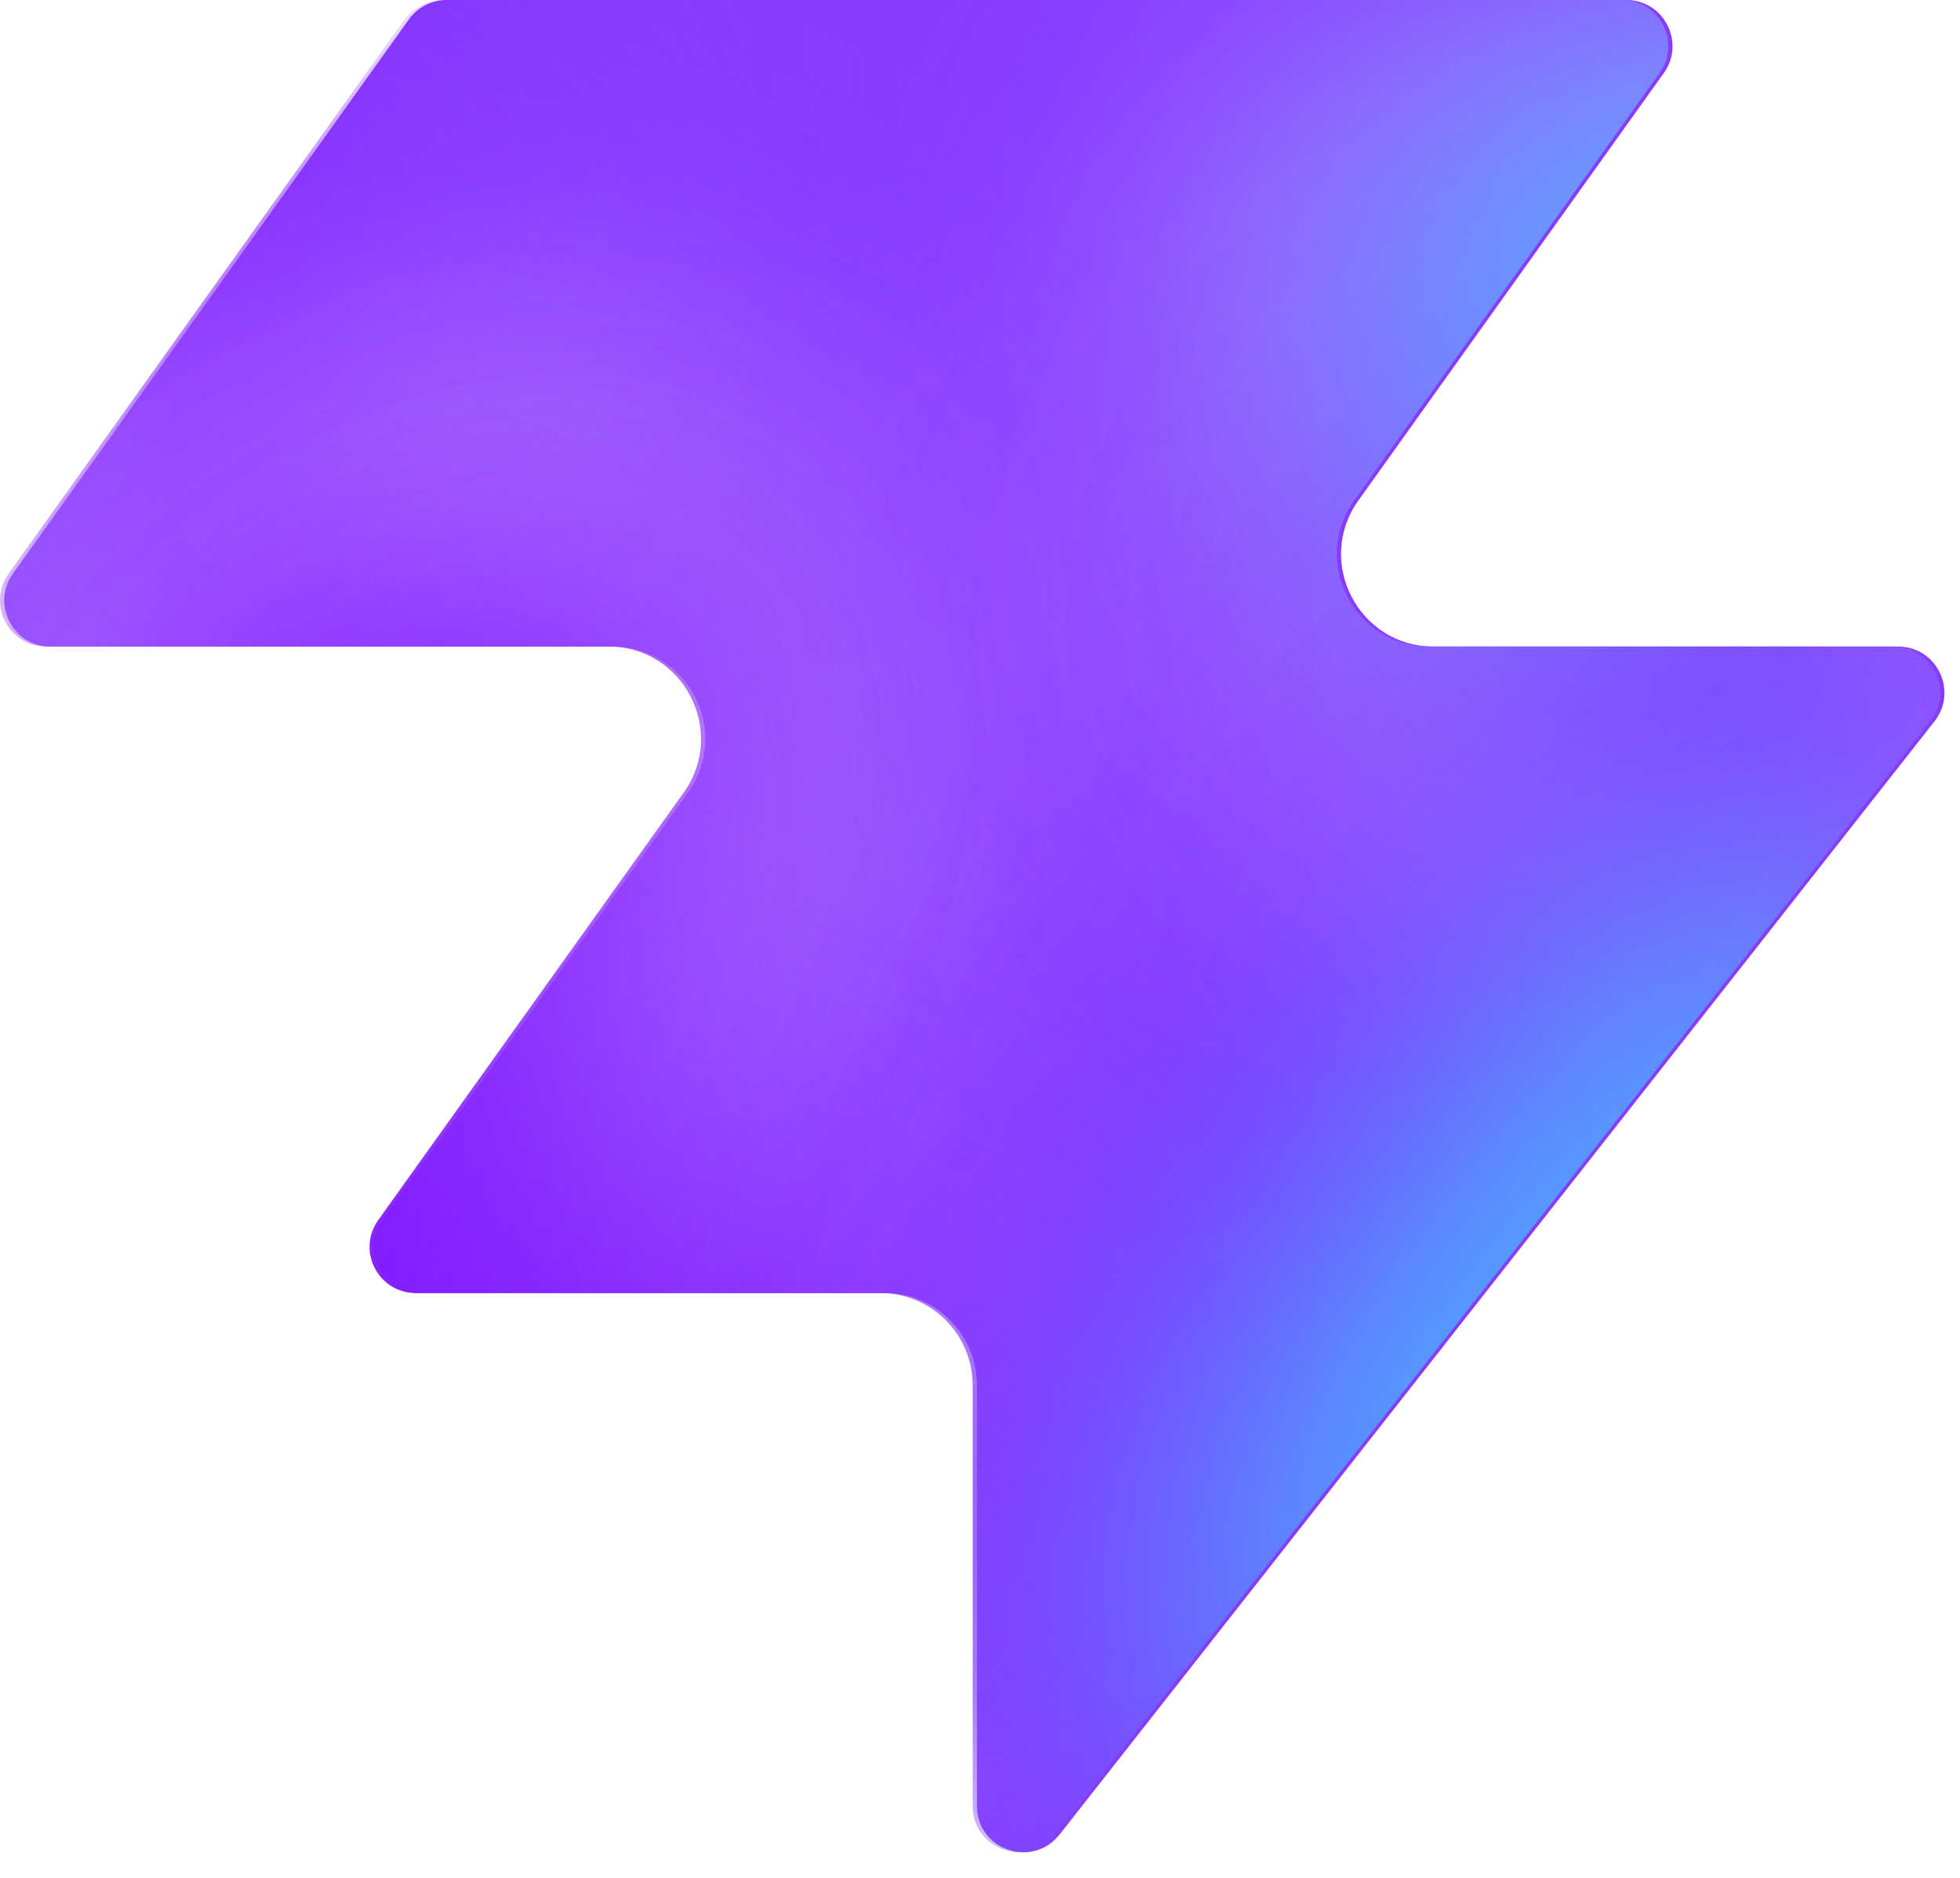
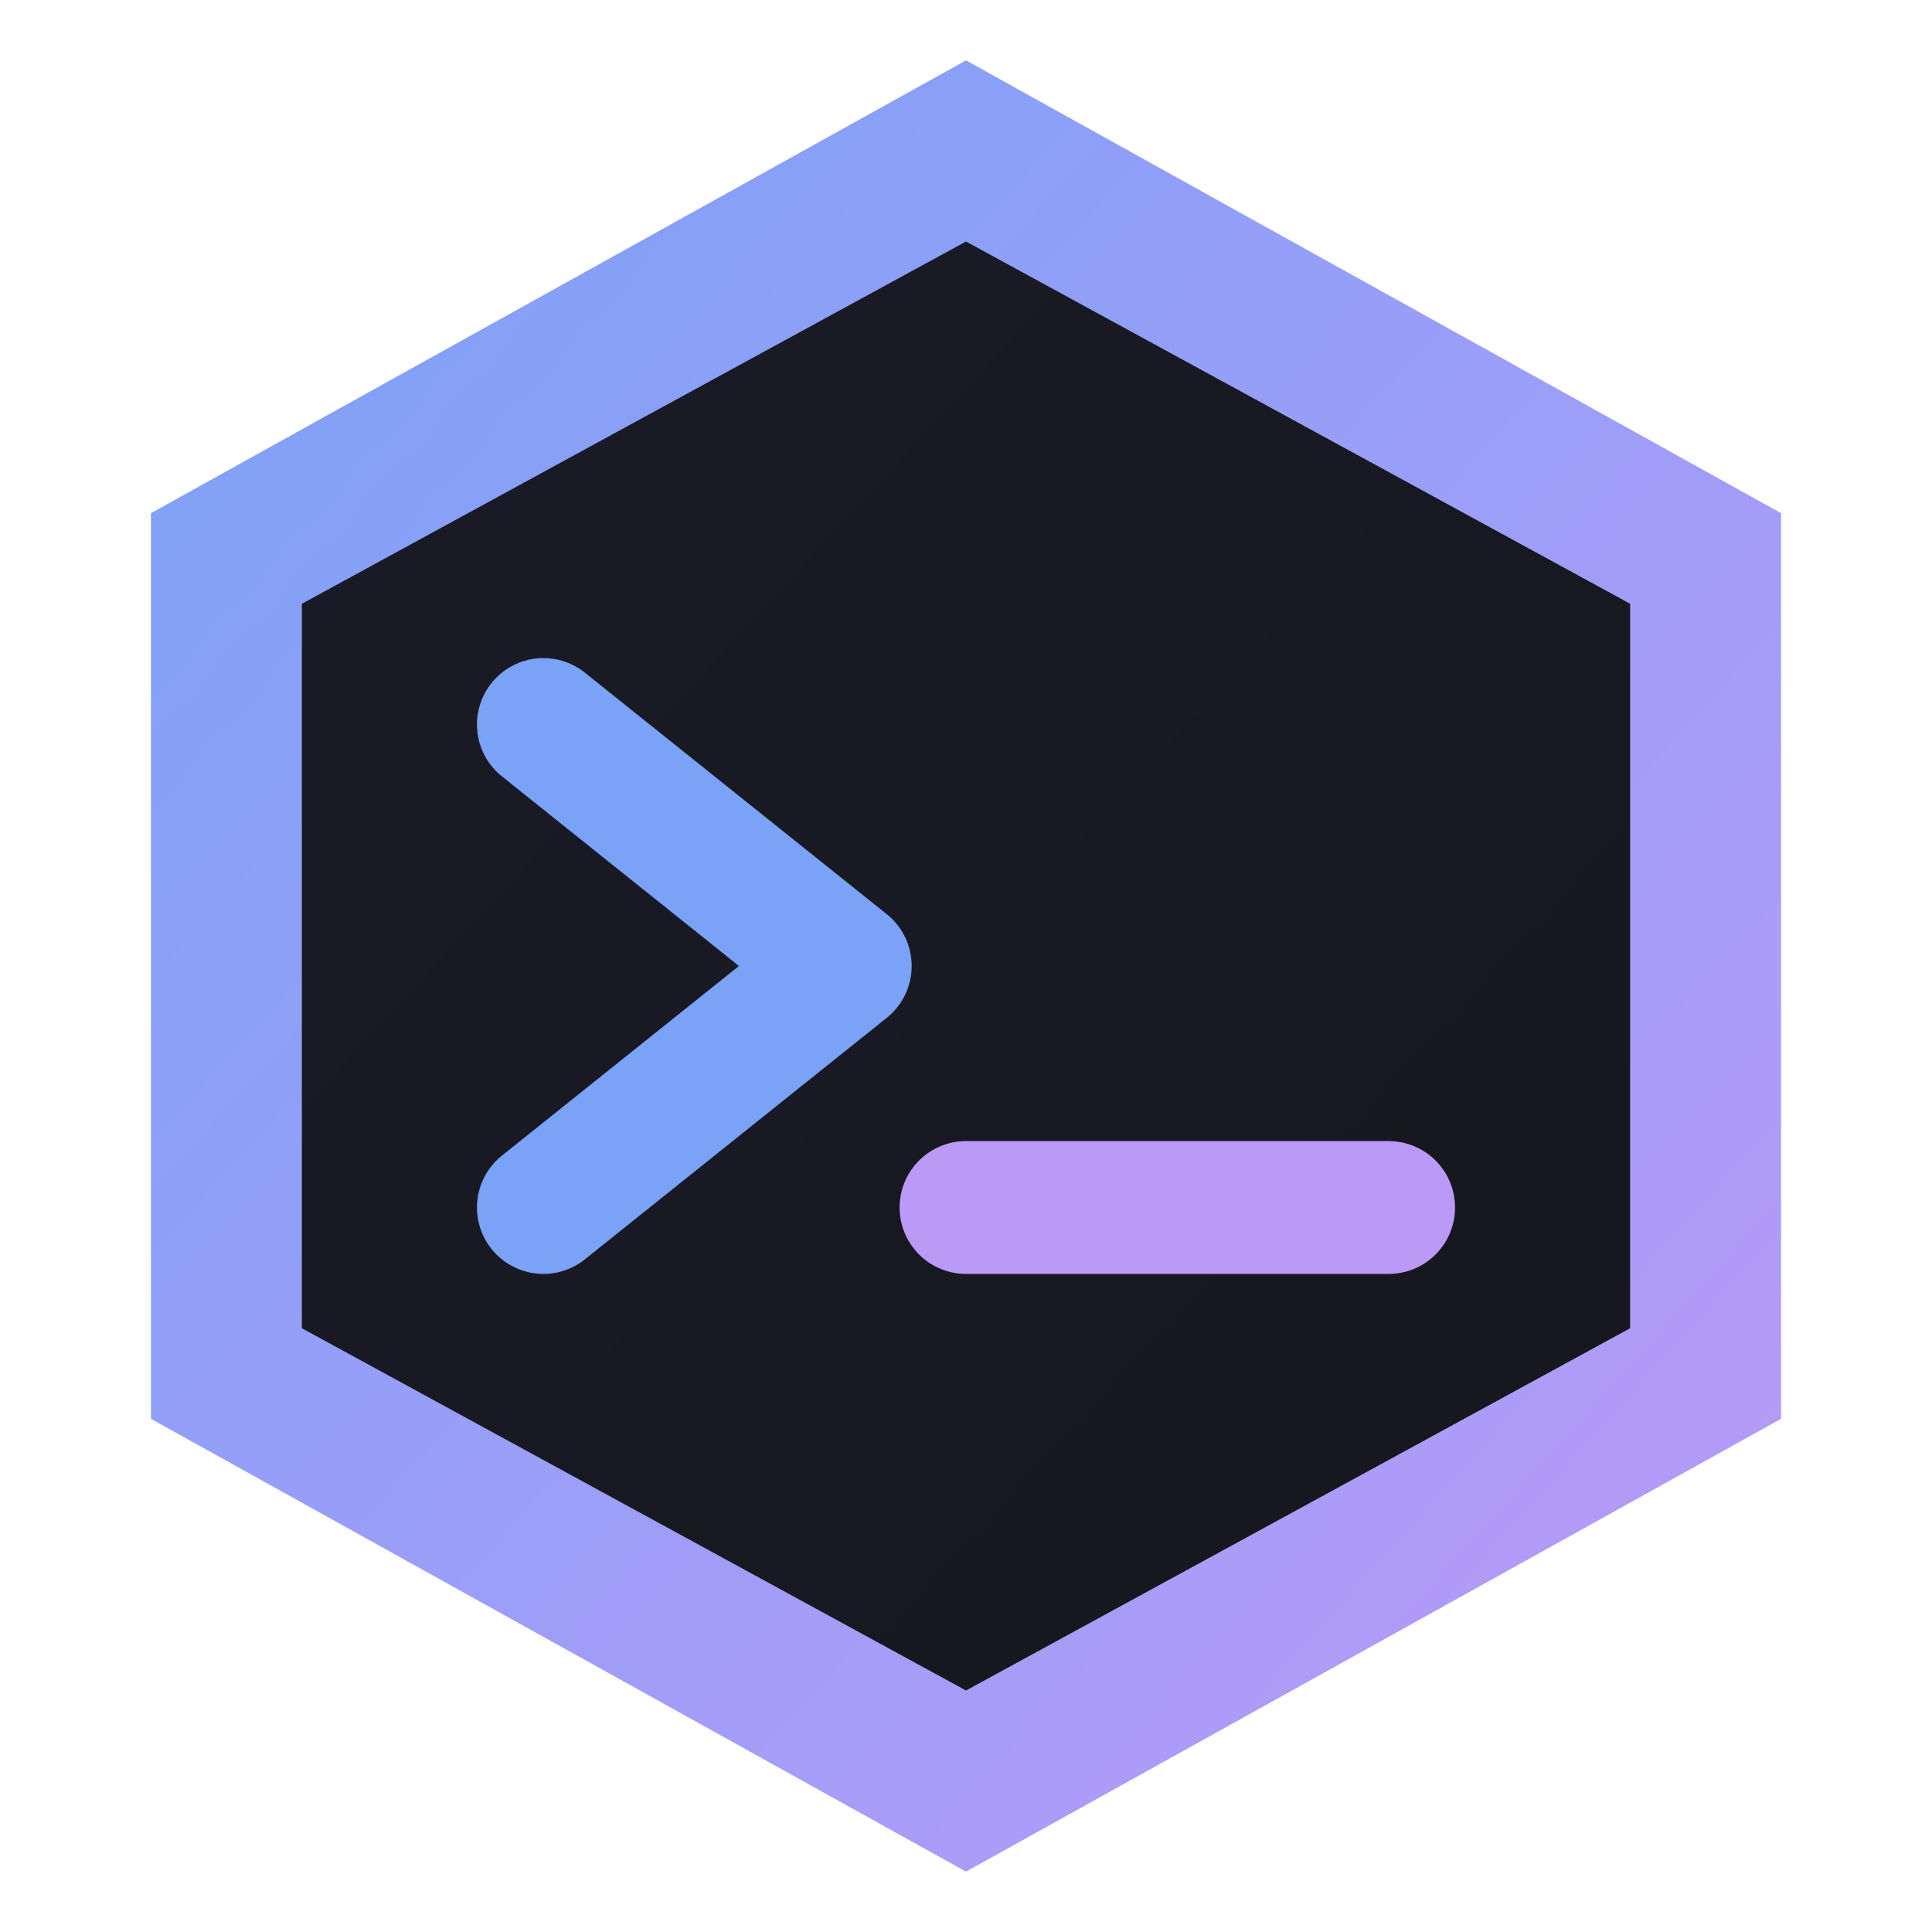
- <svg xmlns="http://www.w3.org/2000/svg" width="48" height="46" fill="none" viewBox="0 0 48 46">
-   <path fill="#863bff" d="M25.946 44.938c-.664.845-2.021.375-2.021-.698V33.937a2.26 2.26 0 0 0-2.262-2.262H10.287c-.92 0-1.456-1.04-.92-1.788l7.48-10.471c1.07-1.497 0-3.578-1.842-3.578H1.237c-.92 0-1.456-1.04-.92-1.788L10.013.474c.214-.297.556-.474.92-.474h28.894c.92 0 1.456 1.04.92 1.788l-7.48 10.471c-1.07 1.498 0 3.579 1.842 3.579h11.377c.943 0 1.473 1.088.89 1.83L25.947 44.94z" style="fill:#863bff;fill:color(display-p3 .525 .23 1);fill-opacity:1" />
-   <mask id="a" width="48" height="46" x="0" y="0" maskUnits="userSpaceOnUse" style="mask-type:alpha">
-     <path fill="#000" d="M25.842 44.938c-.664.844-2.021.375-2.021-.698V33.937a2.26 2.26 0 0 0-2.262-2.262H10.183c-.92 0-1.456-1.04-.92-1.788l7.48-10.471c1.07-1.498 0-3.579-1.842-3.579H1.133c-.92 0-1.456-1.04-.92-1.787L9.91.473c.214-.297.556-.474.92-.474h28.894c.92 0 1.456 1.04.92 1.788l-7.48 10.471c-1.07 1.498 0 3.578 1.842 3.578h11.377c.943 0 1.473 1.088.89 1.832L25.843 44.94z" style="fill:#000;fill-opacity:1" />
-   </mask>
-   <g mask="url(#a)">
-     <g filter="url(#b)">
-       <ellipse cx="5.508" cy="14.704" fill="#ede6ff" rx="5.508" ry="14.704" style="fill:#ede6ff;fill:color(display-p3 .927 .903 1);fill-opacity:1" transform="matrix(.00324 1 1 -.00324 -4.47 31.516)" />
-     </g>
-     <g filter="url(#c)">
-       <ellipse cx="10.399" cy="29.851" fill="#ede6ff" rx="10.399" ry="29.851" style="fill:#ede6ff;fill:color(display-p3 .927 .903 1);fill-opacity:1" transform="matrix(.00324 1 1 -.00324 -39.328 7.883)" />
-     </g>
-     <g filter="url(#d)">
-       <ellipse cx="5.508" cy="30.487" fill="#7e14ff" rx="5.508" ry="30.487" style="fill:#7e14ff;fill:color(display-p3 .492 .077 1);fill-opacity:1" transform="rotate(89.814 -25.913 -14.639)scale(1 -1)" />
-     </g>
-     <g filter="url(#e)">
-       <ellipse cx="5.508" cy="30.599" fill="#7e14ff" rx="5.508" ry="30.599" style="fill:#7e14ff;fill:color(display-p3 .492 .077 1);fill-opacity:1" transform="rotate(89.814 -32.644 -3.334)scale(1 -1)" />
-     </g>
-     <g filter="url(#f)">
-       <ellipse cx="5.508" cy="30.599" fill="#7e14ff" rx="5.508" ry="30.599" style="fill:#7e14ff;fill:color(display-p3 .492 .077 1);fill-opacity:1" transform="matrix(.00324 1 1 -.00324 -34.34 30.47)" />
-     </g>
-     <g filter="url(#g)">
-       <ellipse cx="14.072" cy="22.078" fill="#ede6ff" rx="14.072" ry="22.078" style="fill:#ede6ff;fill:color(display-p3 .927 .903 1);fill-opacity:1" transform="rotate(93.35 24.506 48.493)scale(-1 1)" />
-     </g>
-     <g filter="url(#h)">
-       <ellipse cx="3.47" cy="21.501" fill="#7e14ff" rx="3.47" ry="21.501" style="fill:#7e14ff;fill:color(display-p3 .492 .077 1);fill-opacity:1" transform="rotate(89.009 28.708 47.59)scale(-1 1)" />
-     </g>
-     <g filter="url(#i)">
-       <ellipse cx="3.47" cy="21.501" fill="#7e14ff" rx="3.47" ry="21.501" style="fill:#7e14ff;fill:color(display-p3 .492 .077 1);fill-opacity:1" transform="rotate(89.009 28.708 47.59)scale(-1 1)" />
-     </g>
-     <g filter="url(#j)">
-       <ellipse cx=".387" cy="8.972" fill="#7e14ff" rx="4.407" ry="29.108" style="fill:#7e14ff;fill:color(display-p3 .492 .077 1);fill-opacity:1" transform="rotate(39.51 .387 8.972)" />
-     </g>
-     <g filter="url(#k)">
-       <ellipse cx="47.523" cy="-6.092" fill="#7e14ff" rx="4.407" ry="29.108" style="fill:#7e14ff;fill:color(display-p3 .492 .077 1);fill-opacity:1" transform="rotate(37.892 47.523 -6.092)" />
-     </g>
-     <g filter="url(#l)">
-       <ellipse cx="41.412" cy="6.333" fill="#47bfff" rx="5.971" ry="9.665" style="fill:#47bfff;fill:color(display-p3 .28 .748 1);fill-opacity:1" transform="rotate(37.892 41.412 6.333)" />
-     </g>
-     <g filter="url(#m)">
-       <ellipse cx="-1.879" cy="38.332" fill="#7e14ff" rx="4.407" ry="29.108" style="fill:#7e14ff;fill:color(display-p3 .492 .077 1);fill-opacity:1" transform="rotate(37.892 -1.88 38.332)" />
-     </g>
-     <g filter="url(#n)">
-       <ellipse cx="-1.879" cy="38.332" fill="#7e14ff" rx="4.407" ry="29.108" style="fill:#7e14ff;fill:color(display-p3 .492 .077 1);fill-opacity:1" transform="rotate(37.892 -1.88 38.332)" />
-     </g>
-     <g filter="url(#o)">
-       <ellipse cx="35.651" cy="29.907" fill="#7e14ff" rx="4.407" ry="29.108" style="fill:#7e14ff;fill:color(display-p3 .492 .077 1);fill-opacity:1" transform="rotate(37.892 35.651 29.907)" />
-     </g>
-     <g filter="url(#p)">
-       <ellipse cx="38.418" cy="32.4" fill="#47bfff" rx="5.971" ry="15.297" style="fill:#47bfff;fill:color(display-p3 .28 .748 1);fill-opacity:1" transform="rotate(37.892 38.418 32.4)" />
-     </g>
-   </g>
+ <svg xmlns="http://www.w3.org/2000/svg" width="32" height="32" viewBox="0 0 32 32">
  <defs>
-     <filter id="b" width="60.045" height="41.654" x="-19.77" y="16.149" color-interpolation-filters="sRGB" filterUnits="userSpaceOnUse">
-       <feFlood flood-opacity="0" result="BackgroundImageFix" />
-       <feBlend in="SourceGraphic" in2="BackgroundImageFix" result="shape" />
-       <feGaussianBlur result="effect1_foregroundBlur_2002_17158" stdDeviation="7.659" />
-     </filter>
-     <filter id="c" width="90.34" height="51.437" x="-54.613" y="-7.533" color-interpolation-filters="sRGB" filterUnits="userSpaceOnUse">
-       <feFlood flood-opacity="0" result="BackgroundImageFix" />
-       <feBlend in="SourceGraphic" in2="BackgroundImageFix" result="shape" />
-       <feGaussianBlur result="effect1_foregroundBlur_2002_17158" stdDeviation="7.659" />
-     </filter>
-     <filter id="d" width="79.355" height="29.4" x="-49.64" y="2.03" color-interpolation-filters="sRGB" filterUnits="userSpaceOnUse">
-       <feFlood flood-opacity="0" result="BackgroundImageFix" />
-       <feBlend in="SourceGraphic" in2="BackgroundImageFix" result="shape" />
-       <feGaussianBlur result="effect1_foregroundBlur_2002_17158" stdDeviation="4.596" />
-     </filter>
-     <filter id="e" width="79.579" height="29.4" x="-45.045" y="20.029" color-interpolation-filters="sRGB" filterUnits="userSpaceOnUse">
-       <feFlood flood-opacity="0" result="BackgroundImageFix" />
-       <feBlend in="SourceGraphic" in2="BackgroundImageFix" result="shape" />
-       <feGaussianBlur result="effect1_foregroundBlur_2002_17158" stdDeviation="4.596" />
-     </filter>
-     <filter id="f" width="79.579" height="29.4" x="-43.513" y="21.178" color-interpolation-filters="sRGB" filterUnits="userSpaceOnUse">
-       <feFlood flood-opacity="0" result="BackgroundImageFix" />
-       <feBlend in="SourceGraphic" in2="BackgroundImageFix" result="shape" />
-       <feGaussianBlur result="effect1_foregroundBlur_2002_17158" stdDeviation="4.596" />
-     </filter>
-     <filter id="g" width="74.749" height="58.852" x="15.756" y="-17.901" color-interpolation-filters="sRGB" filterUnits="userSpaceOnUse">
-       <feFlood flood-opacity="0" result="BackgroundImageFix" />
-       <feBlend in="SourceGraphic" in2="BackgroundImageFix" result="shape" />
-       <feGaussianBlur result="effect1_foregroundBlur_2002_17158" stdDeviation="7.659" />
-     </filter>
-     <filter id="h" width="61.377" height="25.362" x="23.548" y="2.284" color-interpolation-filters="sRGB" filterUnits="userSpaceOnUse">
-       <feFlood flood-opacity="0" result="BackgroundImageFix" />
-       <feBlend in="SourceGraphic" in2="BackgroundImageFix" result="shape" />
-       <feGaussianBlur result="effect1_foregroundBlur_2002_17158" stdDeviation="4.596" />
-     </filter>
-     <filter id="i" width="61.377" height="25.362" x="23.548" y="2.284" color-interpolation-filters="sRGB" filterUnits="userSpaceOnUse">
-       <feFlood flood-opacity="0" result="BackgroundImageFix" />
-       <feBlend in="SourceGraphic" in2="BackgroundImageFix" result="shape" />
-       <feGaussianBlur result="effect1_foregroundBlur_2002_17158" stdDeviation="4.596" />
-     </filter>
-     <filter id="j" width="56.045" height="63.649" x="-27.636" y="-22.853" color-interpolation-filters="sRGB" filterUnits="userSpaceOnUse">
-       <feFlood flood-opacity="0" result="BackgroundImageFix" />
-       <feBlend in="SourceGraphic" in2="BackgroundImageFix" result="shape" />
-       <feGaussianBlur result="effect1_foregroundBlur_2002_17158" stdDeviation="4.596" />
-     </filter>
-     <filter id="k" width="54.814" height="64.646" x="20.116" y="-38.415" color-interpolation-filters="sRGB" filterUnits="userSpaceOnUse">
-       <feFlood flood-opacity="0" result="BackgroundImageFix" />
-       <feBlend in="SourceGraphic" in2="BackgroundImageFix" result="shape" />
-       <feGaussianBlur result="effect1_foregroundBlur_2002_17158" stdDeviation="4.596" />
-     </filter>
-     <filter id="l" width="33.541" height="35.313" x="24.641" y="-11.323" color-interpolation-filters="sRGB" filterUnits="userSpaceOnUse">
-       <feFlood flood-opacity="0" result="BackgroundImageFix" />
-       <feBlend in="SourceGraphic" in2="BackgroundImageFix" result="shape" />
-       <feGaussianBlur result="effect1_foregroundBlur_2002_17158" stdDeviation="4.596" />
-     </filter>
-     <filter id="m" width="54.814" height="64.646" x="-29.286" y="6.009" color-interpolation-filters="sRGB" filterUnits="userSpaceOnUse">
-       <feFlood flood-opacity="0" result="BackgroundImageFix" />
-       <feBlend in="SourceGraphic" in2="BackgroundImageFix" result="shape" />
-       <feGaussianBlur result="effect1_foregroundBlur_2002_17158" stdDeviation="4.596" />
-     </filter>
-     <filter id="n" width="54.814" height="64.646" x="-29.286" y="6.009" color-interpolation-filters="sRGB" filterUnits="userSpaceOnUse">
-       <feFlood flood-opacity="0" result="BackgroundImageFix" />
-       <feBlend in="SourceGraphic" in2="BackgroundImageFix" result="shape" />
-       <feGaussianBlur result="effect1_foregroundBlur_2002_17158" stdDeviation="4.596" />
-     </filter>
-     <filter id="o" width="54.814" height="64.646" x="8.244" y="-2.416" color-interpolation-filters="sRGB" filterUnits="userSpaceOnUse">
-       <feFlood flood-opacity="0" result="BackgroundImageFix" />
-       <feBlend in="SourceGraphic" in2="BackgroundImageFix" result="shape" />
-       <feGaussianBlur result="effect1_foregroundBlur_2002_17158" stdDeviation="4.596" />
-     </filter>
-     <filter id="p" width="39.409" height="43.623" x="18.713" y="10.588" color-interpolation-filters="sRGB" filterUnits="userSpaceOnUse">
-       <feFlood flood-opacity="0" result="BackgroundImageFix" />
-       <feBlend in="SourceGraphic" in2="BackgroundImageFix" result="shape" />
-       <feGaussianBlur result="effect1_foregroundBlur_2002_17158" stdDeviation="4.596" />
-     </filter>
+     <linearGradient id="hex-grad" x1="0%" y1="0%" x2="100%" y2="100%">
+       <stop offset="0%" stop-color="#7aa2f7" />
+       <stop offset="100%" stop-color="#bb9af7" />
+     </linearGradient>
+     <linearGradient id="inner-grad" x1="0%" y1="0%" x2="100%" y2="100%">
+       <stop offset="0%" stop-color="#1a1b26" />
+       <stop offset="100%" stop-color="#16161e" />
+     </linearGradient>
  </defs>
+   <path d="M16 1 L29.5 8.5 L29.5 23.5 L16 31 L2.5 23.5 L2.5 8.5 Z" fill="url(#hex-grad)" stroke="none" />
+   <path d="M16 4 L27 10 L27 22 L16 28 L5 22 L5 10 Z" fill="url(#inner-grad)" stroke="none" />
+   <path d="M9 12 L14 16 L9 20" fill="none" stroke="#7aa2f7" stroke-width="2.2" stroke-linecap="round" stroke-linejoin="round" />
+   <line x1="16" y1="20" x2="23" y2="20" stroke="#bb9af7" stroke-width="2.2" stroke-linecap="round" />
</svg>
